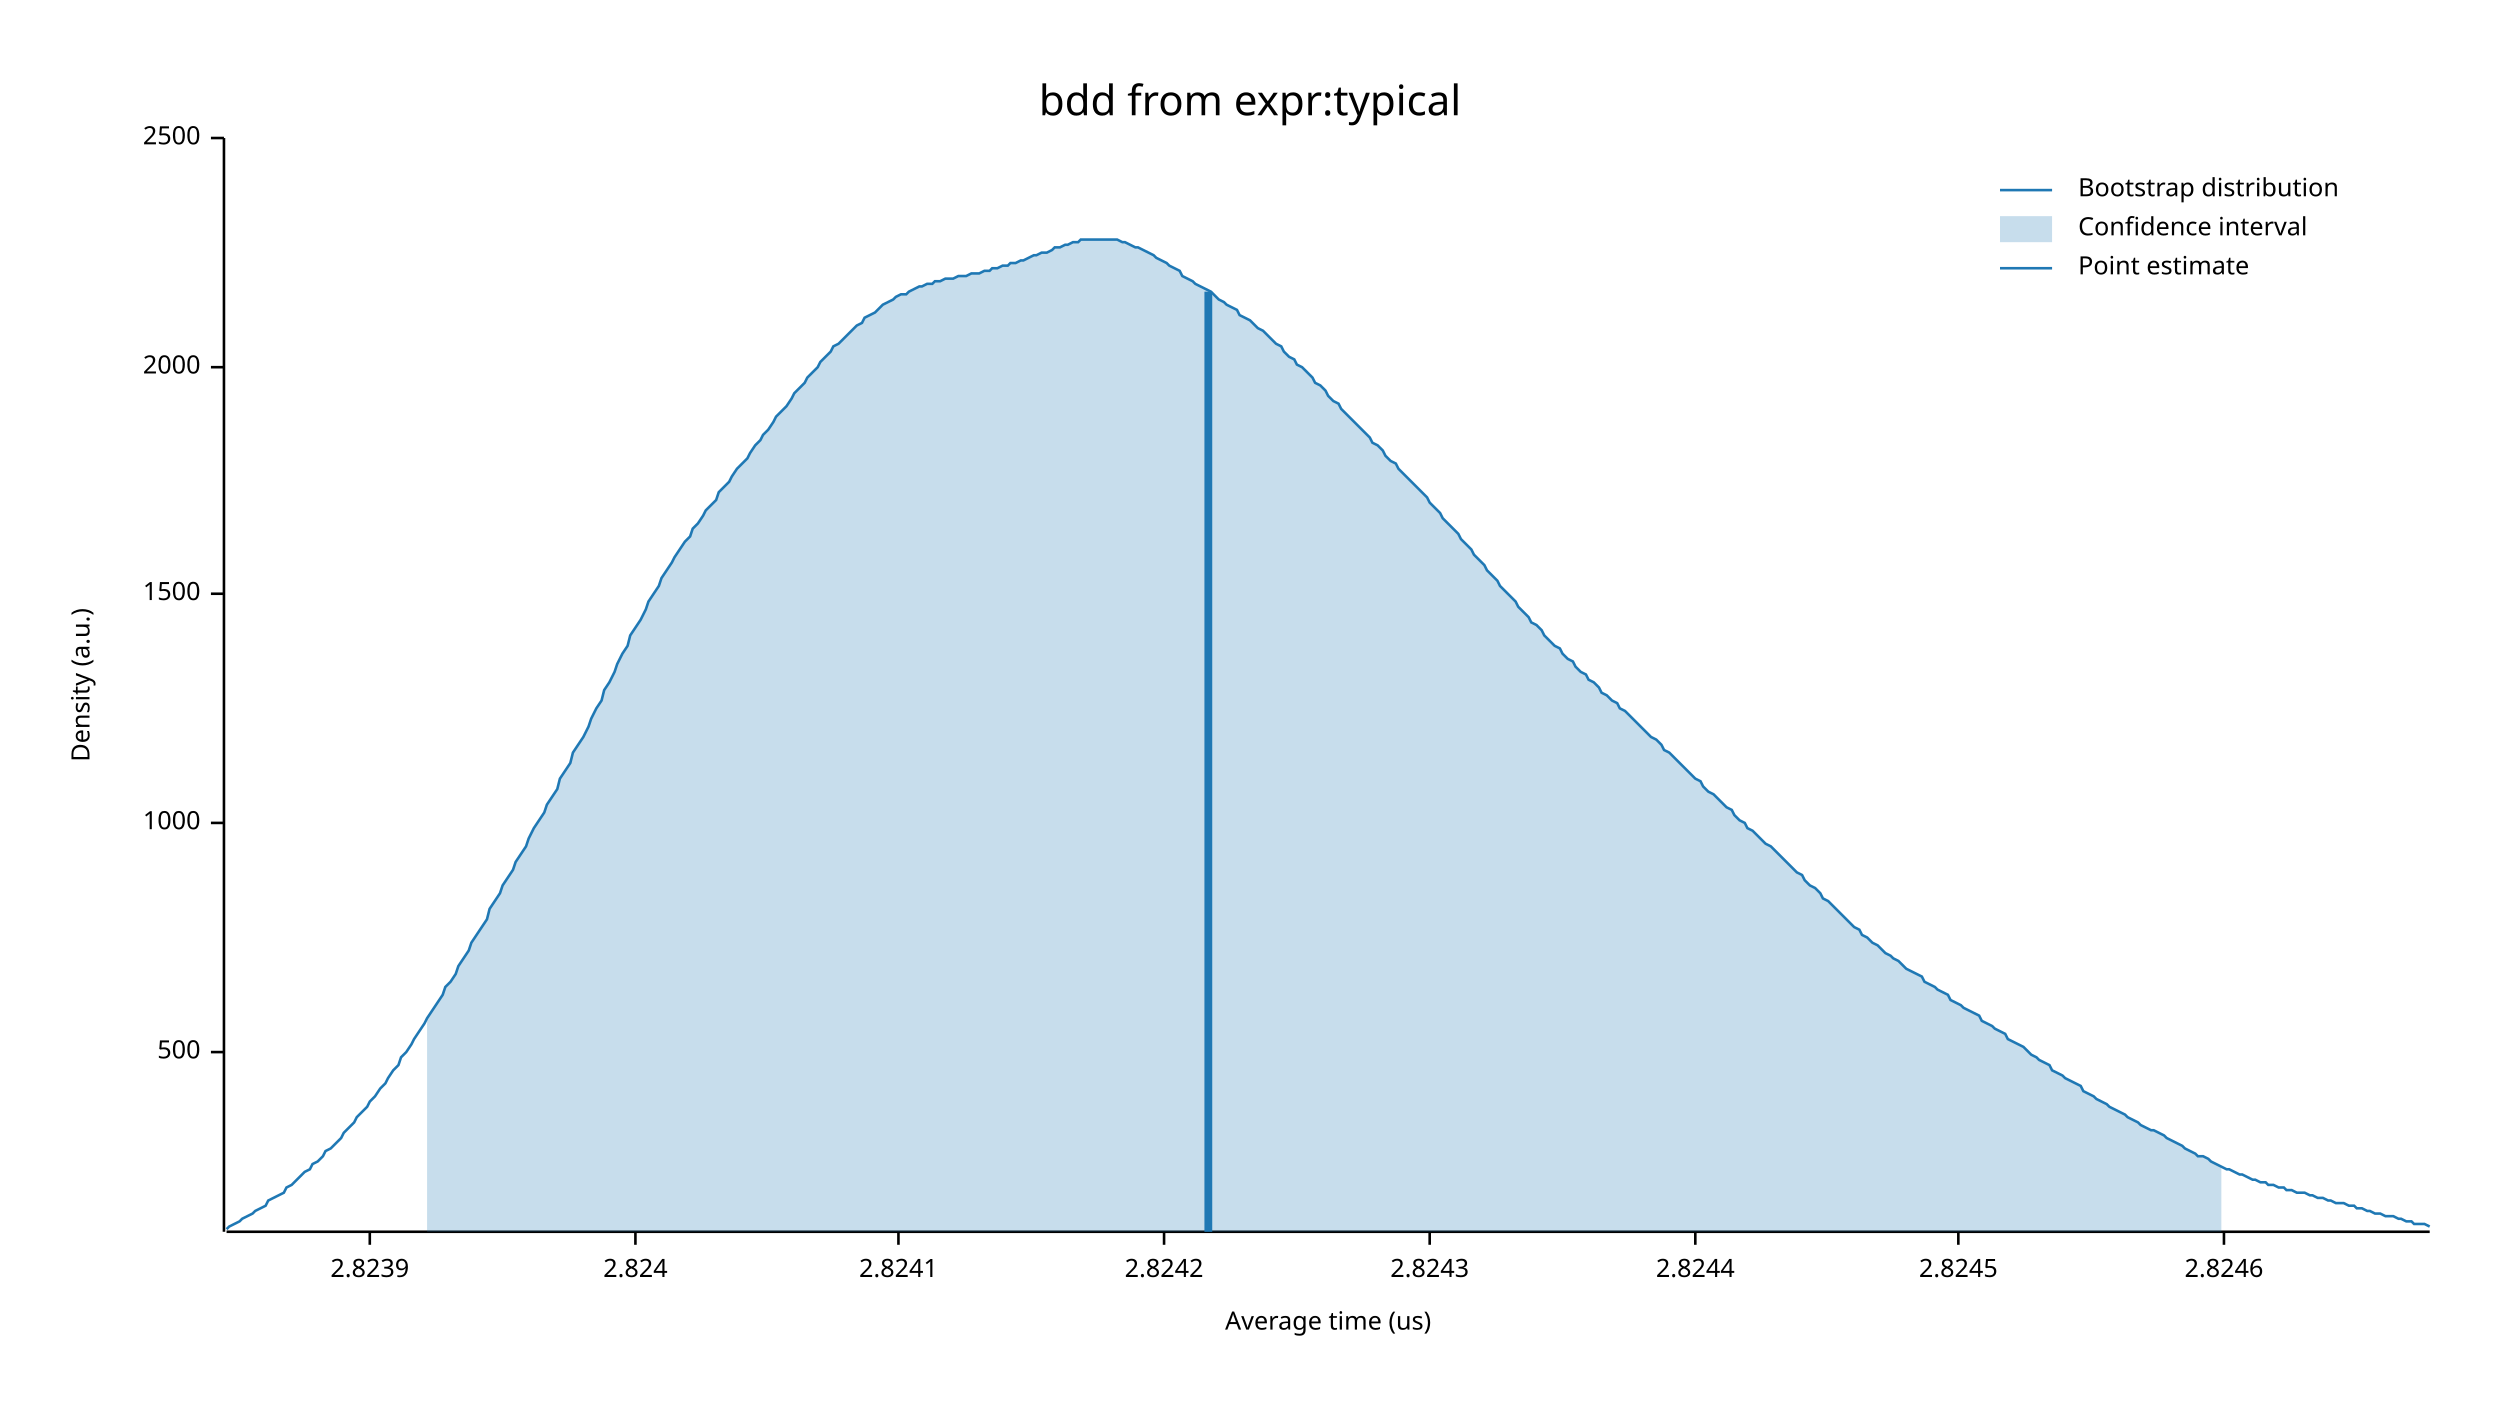
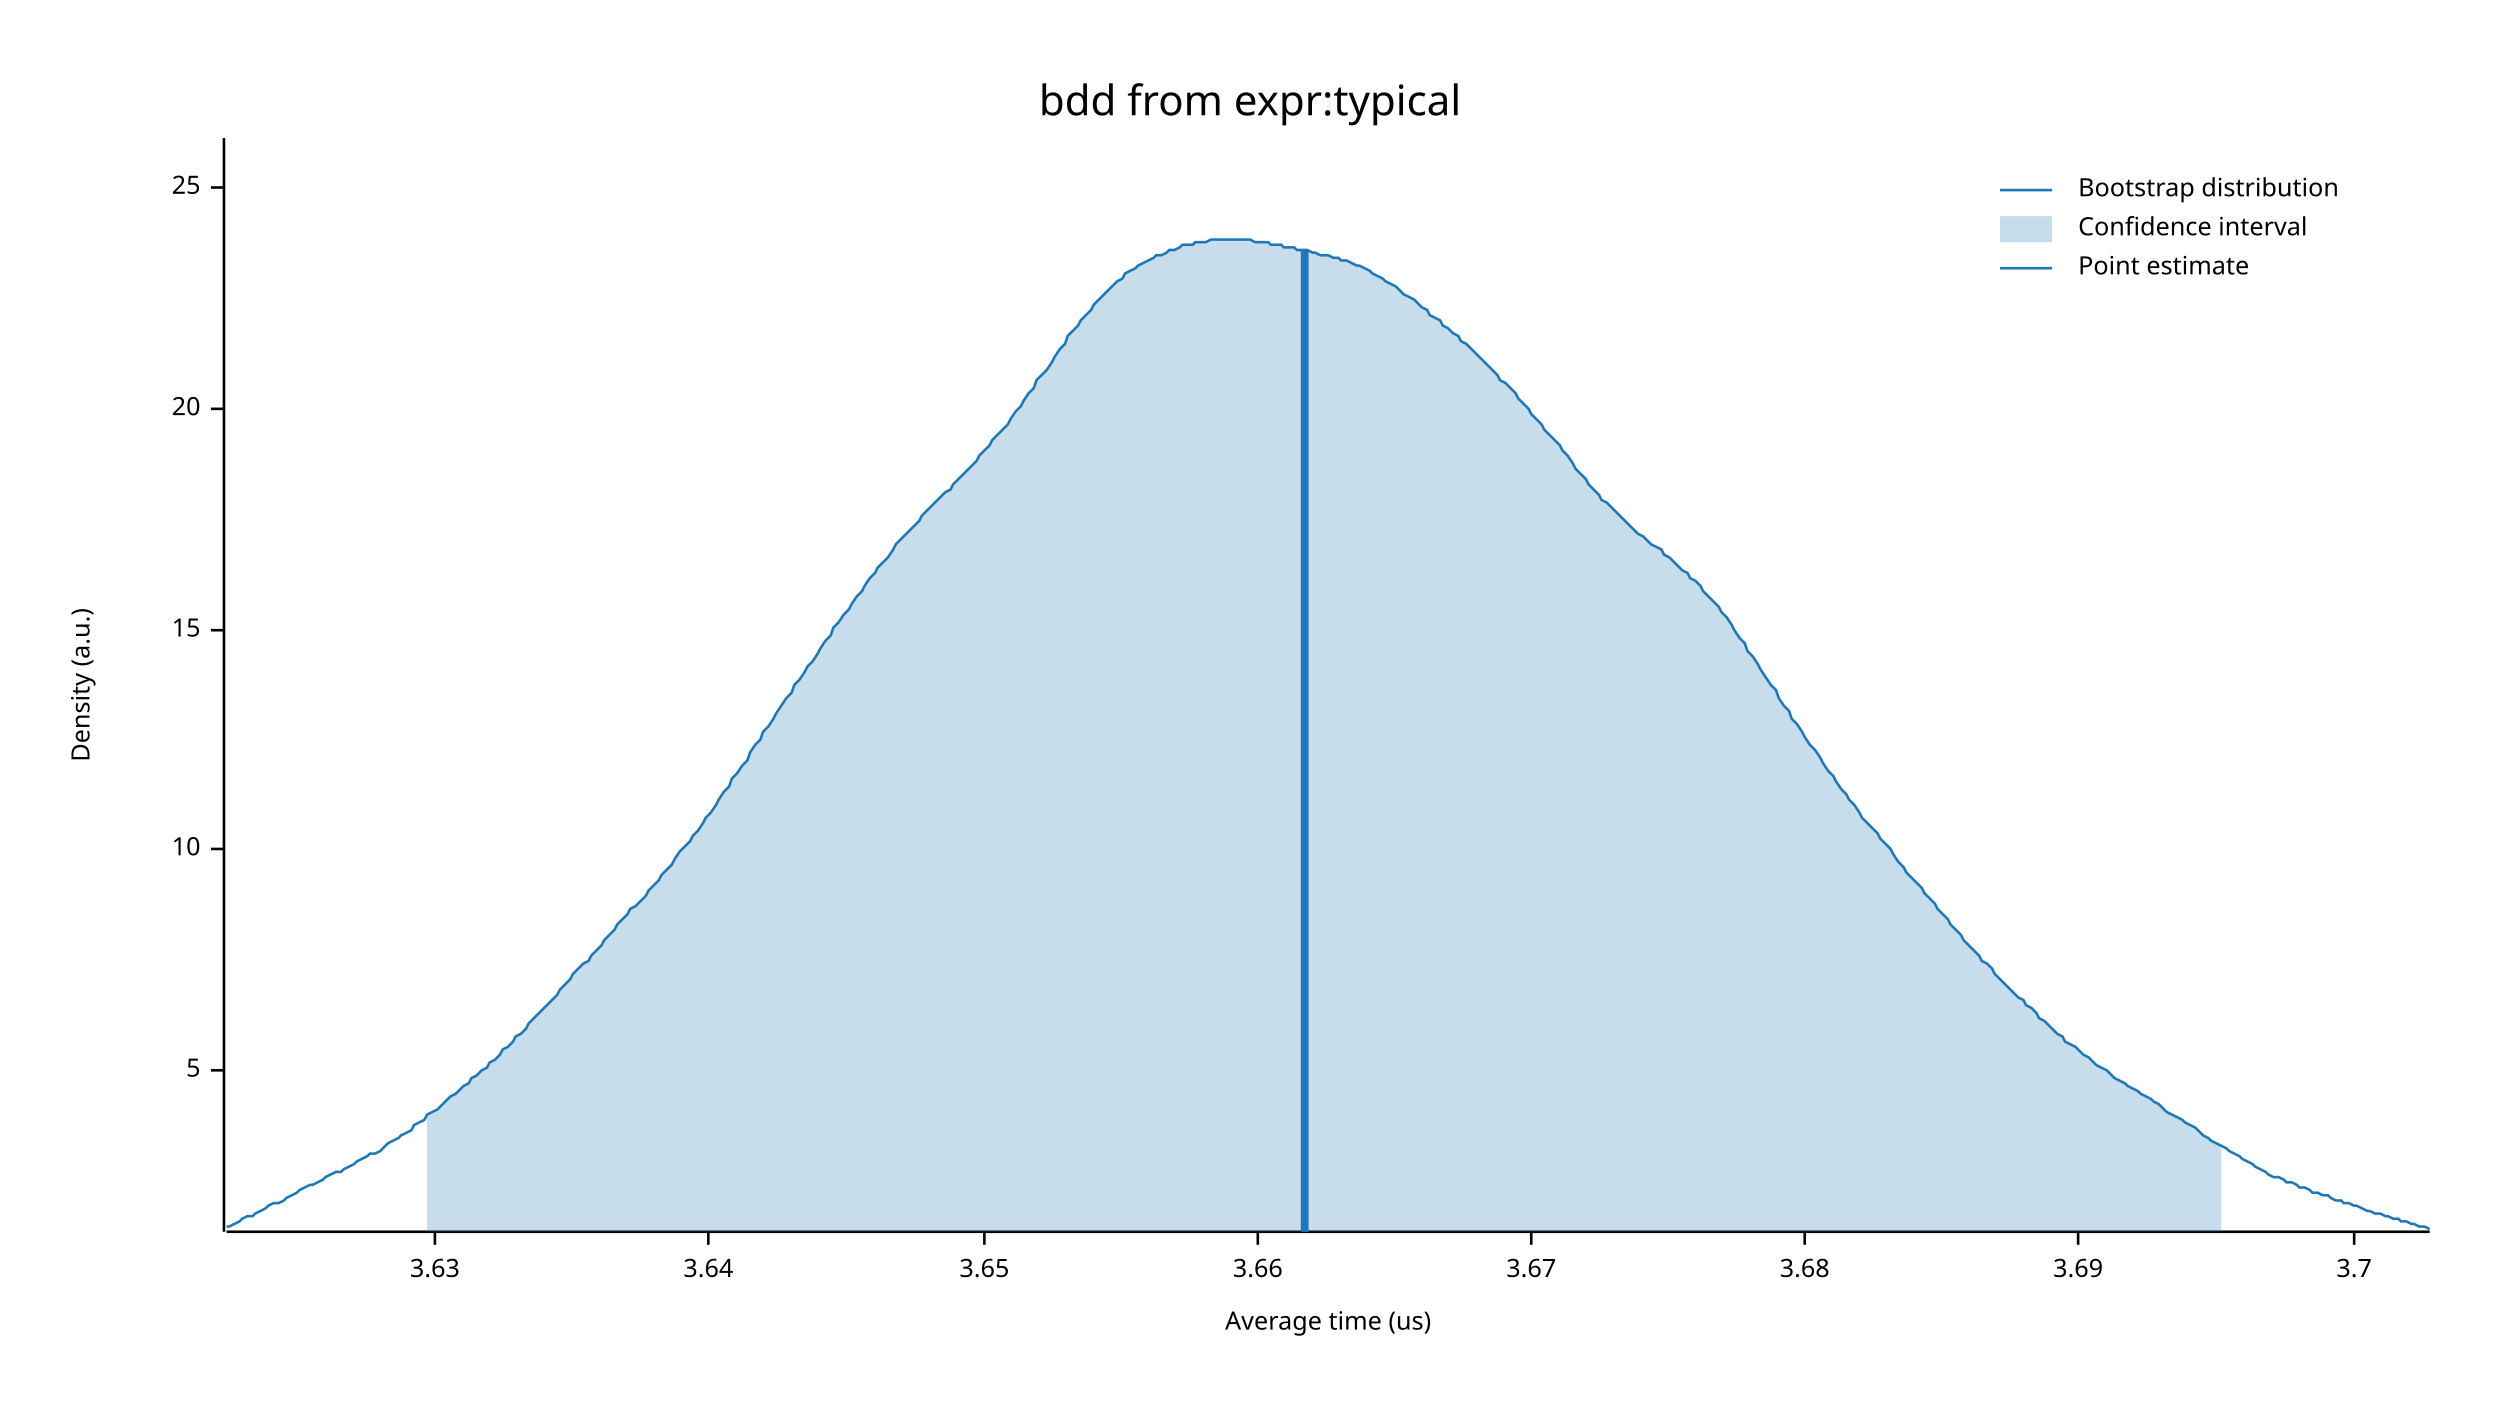
<svg xmlns="http://www.w3.org/2000/svg" width="960" height="540" viewBox="0 0 960 540">
  <text x="480" y="32" dy="0.76em" text-anchor="middle" font-family="sans-serif" font-size="16.129" opacity="1" fill="#000000">
bdd from expr:typical
</text>
  <text x="27" y="263" dy="0.76em" text-anchor="middle" font-family="sans-serif" font-size="9.677" opacity="1" fill="#000000" transform="rotate(270, 27, 263)">
Density (a.u.)
</text>
  <text x="510" y="513" dy="-0.5ex" text-anchor="middle" font-family="sans-serif" font-size="9.677" opacity="1" fill="#000000">
Average time (us)
</text>
  <polyline fill="none" opacity="1" stroke="#000000" stroke-width="1" points="86,53 86,473 " />
-   <text x="77" y="404" dy="0.5ex" text-anchor="end" font-family="sans-serif" font-size="9.677" opacity="1" fill="#000000">
- 500
+   <text x="77" y="411" dy="0.5ex" text-anchor="end" font-family="sans-serif" font-size="9.677" opacity="1" fill="#000000">
+ 5
</text>
-   <polyline fill="none" opacity="1" stroke="#000000" stroke-width="1" points="81,404 86,404 " />
-   <text x="77" y="316" dy="0.5ex" text-anchor="end" font-family="sans-serif" font-size="9.677" opacity="1" fill="#000000">
- 1000
+   <polyline fill="none" opacity="1" stroke="#000000" stroke-width="1" points="81,411 86,411 " />
+   <text x="77" y="326" dy="0.5ex" text-anchor="end" font-family="sans-serif" font-size="9.677" opacity="1" fill="#000000">
+ 10
</text>
-   <polyline fill="none" opacity="1" stroke="#000000" stroke-width="1" points="81,316 86,316 " />
-   <text x="77" y="228" dy="0.5ex" text-anchor="end" font-family="sans-serif" font-size="9.677" opacity="1" fill="#000000">
- 1500
+   <polyline fill="none" opacity="1" stroke="#000000" stroke-width="1" points="81,326 86,326 " />
+   <text x="77" y="242" dy="0.5ex" text-anchor="end" font-family="sans-serif" font-size="9.677" opacity="1" fill="#000000">
+ 15
</text>
-   <polyline fill="none" opacity="1" stroke="#000000" stroke-width="1" points="81,228 86,228 " />
-   <text x="77" y="141" dy="0.5ex" text-anchor="end" font-family="sans-serif" font-size="9.677" opacity="1" fill="#000000">
- 2000
+   <polyline fill="none" opacity="1" stroke="#000000" stroke-width="1" points="81,242 86,242 " />
+   <text x="77" y="157" dy="0.5ex" text-anchor="end" font-family="sans-serif" font-size="9.677" opacity="1" fill="#000000">
+ 20
</text>
-   <polyline fill="none" opacity="1" stroke="#000000" stroke-width="1" points="81,141 86,141 " />
-   <text x="77" y="53" dy="0.5ex" text-anchor="end" font-family="sans-serif" font-size="9.677" opacity="1" fill="#000000">
- 2500
+   <polyline fill="none" opacity="1" stroke="#000000" stroke-width="1" points="81,157 86,157 " />
+   <text x="77" y="72" dy="0.5ex" text-anchor="end" font-family="sans-serif" font-size="9.677" opacity="1" fill="#000000">
+ 25
</text>
-   <polyline fill="none" opacity="1" stroke="#000000" stroke-width="1" points="81,53 86,53 " />
+   <polyline fill="none" opacity="1" stroke="#000000" stroke-width="1" points="81,72 86,72 " />
  <polyline fill="none" opacity="1" stroke="#000000" stroke-width="1" points="87,473 933,473 " />
-   <text x="142" y="483" dy="0.76em" text-anchor="middle" font-family="sans-serif" font-size="9.677" opacity="1" fill="#000000">
- 2.8239
+   <text x="167" y="483" dy="0.76em" text-anchor="middle" font-family="sans-serif" font-size="9.677" opacity="1" fill="#000000">
+ 3.63
</text>
-   <polyline fill="none" opacity="1" stroke="#000000" stroke-width="1" points="142,473 142,478 " />
-   <text x="244" y="483" dy="0.76em" text-anchor="middle" font-family="sans-serif" font-size="9.677" opacity="1" fill="#000000">
- 2.824
+   <polyline fill="none" opacity="1" stroke="#000000" stroke-width="1" points="167,473 167,478 " />
+   <text x="272" y="483" dy="0.76em" text-anchor="middle" font-family="sans-serif" font-size="9.677" opacity="1" fill="#000000">
+ 3.64
</text>
-   <polyline fill="none" opacity="1" stroke="#000000" stroke-width="1" points="244,473 244,478 " />
-   <text x="345" y="483" dy="0.76em" text-anchor="middle" font-family="sans-serif" font-size="9.677" opacity="1" fill="#000000">
- 2.8241
+   <polyline fill="none" opacity="1" stroke="#000000" stroke-width="1" points="272,473 272,478 " />
+   <text x="378" y="483" dy="0.76em" text-anchor="middle" font-family="sans-serif" font-size="9.677" opacity="1" fill="#000000">
+ 3.65
</text>
-   <polyline fill="none" opacity="1" stroke="#000000" stroke-width="1" points="345,473 345,478 " />
-   <text x="447" y="483" dy="0.76em" text-anchor="middle" font-family="sans-serif" font-size="9.677" opacity="1" fill="#000000">
- 2.8242
+   <polyline fill="none" opacity="1" stroke="#000000" stroke-width="1" points="378,473 378,478 " />
+   <text x="483" y="483" dy="0.76em" text-anchor="middle" font-family="sans-serif" font-size="9.677" opacity="1" fill="#000000">
+ 3.66
</text>
-   <polyline fill="none" opacity="1" stroke="#000000" stroke-width="1" points="447,473 447,478 " />
-   <text x="549" y="483" dy="0.76em" text-anchor="middle" font-family="sans-serif" font-size="9.677" opacity="1" fill="#000000">
- 2.8243
+   <polyline fill="none" opacity="1" stroke="#000000" stroke-width="1" points="483,473 483,478 " />
+   <text x="588" y="483" dy="0.76em" text-anchor="middle" font-family="sans-serif" font-size="9.677" opacity="1" fill="#000000">
+ 3.67
</text>
-   <polyline fill="none" opacity="1" stroke="#000000" stroke-width="1" points="549,473 549,478 " />
-   <text x="651" y="483" dy="0.76em" text-anchor="middle" font-family="sans-serif" font-size="9.677" opacity="1" fill="#000000">
- 2.8244
+   <polyline fill="none" opacity="1" stroke="#000000" stroke-width="1" points="588,473 588,478 " />
+   <text x="693" y="483" dy="0.76em" text-anchor="middle" font-family="sans-serif" font-size="9.677" opacity="1" fill="#000000">
+ 3.68
</text>
-   <polyline fill="none" opacity="1" stroke="#000000" stroke-width="1" points="651,473 651,478 " />
-   <text x="752" y="483" dy="0.76em" text-anchor="middle" font-family="sans-serif" font-size="9.677" opacity="1" fill="#000000">
- 2.8245
+   <polyline fill="none" opacity="1" stroke="#000000" stroke-width="1" points="693,473 693,478 " />
+   <text x="798" y="483" dy="0.76em" text-anchor="middle" font-family="sans-serif" font-size="9.677" opacity="1" fill="#000000">
+ 3.69
</text>
-   <polyline fill="none" opacity="1" stroke="#000000" stroke-width="1" points="752,473 752,478 " />
-   <text x="854" y="483" dy="0.76em" text-anchor="middle" font-family="sans-serif" font-size="9.677" opacity="1" fill="#000000">
- 2.8246
+   <polyline fill="none" opacity="1" stroke="#000000" stroke-width="1" points="798,473 798,478 " />
+   <text x="904" y="483" dy="0.76em" text-anchor="middle" font-family="sans-serif" font-size="9.677" opacity="1" fill="#000000">
+ 3.7
</text>
-   <polyline fill="none" opacity="1" stroke="#000000" stroke-width="1" points="854,473 854,478 " />
-   <polyline fill="none" opacity="1" stroke="#1F78B4" stroke-width="1" points="87,472 88,471 90,470 92,469 93,468 95,467 97,466 98,465 100,464 102,463 103,461 105,460 107,459 109,458 110,456 112,455 114,453 115,452 117,450 119,449 120,447 122,446 124,444 125,442 127,441 129,439 131,437 132,435 134,433 136,431 137,429 139,427 141,425 142,423 144,421 146,418 148,416 149,414 151,411 153,409 154,406 156,404 158,401 159,399 161,396 163,393 164,391 166,388 168,385 170,382 171,379 173,377 175,374 176,371 178,368 180,365 181,362 183,359 185,356 187,353 188,349 190,346 192,343 193,340 195,337 197,334 198,331 200,328 202,325 203,322 205,318 207,315 209,312 210,309 212,306 214,303 215,299 217,296 219,293 220,289 222,286 224,283 226,279 227,276 229,272 231,269 232,265 234,262 236,258 237,255 239,251 241,248 242,244 244,241 246,238 248,234 249,231 251,228 253,225 254,222 256,219 258,216 259,214 261,211 263,208 265,206 266,203 268,201 270,198 271,196 273,194 275,192 276,189 278,187 280,185 281,183 283,180 285,178 287,176 288,174 290,171 292,169 293,167 295,165 297,162 298,160 300,158 302,156 304,153 305,151 307,149 309,147 310,145 312,143 314,141 315,139 317,137 319,135 320,133 322,132 324,130 326,128 327,127 329,125 331,124 332,122 334,121 336,120 337,119 339,117 341,116 343,115 344,114 346,113 348,113 349,112 351,111 353,110 354,110 356,109 358,109 359,108 361,108 363,107 365,107 366,107 368,106 370,106 371,106 373,105 375,105 376,105 378,104 380,104 381,103 383,103 385,102 387,102 388,101 390,101 392,100 393,100 395,99 397,98 398,98 400,97 402,97 404,96 405,95 407,95 409,94 410,94 412,93 414,93 415,92 417,92 419,92 420,92 422,92 424,92 426,92 427,92 429,92 431,93 432,93 434,94 436,95 437,95 439,96 441,97 443,98 444,99 446,100 448,101 449,102 451,103 453,104 454,106 456,107 458,108 459,109 461,110 463,111 465,112 466,113 468,115 470,116 471,117 473,118 475,119 476,121 478,122 480,123 482,125 483,126 485,127 487,129 488,130 490,132 492,133 493,135 495,137 497,138 498,140 500,141 502,143 504,145 505,147 507,148 509,150 510,152 512,154 514,155 515,157 517,159 519,161 521,163 522,164 524,166 526,168 527,170 529,171 531,173 532,175 534,177 536,178 537,180 539,182 541,184 543,186 544,187 546,189 548,191 549,193 551,195 553,197 554,199 556,201 558,203 560,205 561,207 563,209 565,211 566,213 568,215 570,217 571,219 573,221 575,223 576,225 578,227 580,229 582,231 583,233 585,235 587,237 588,239 590,240 592,242 593,244 595,246 597,248 599,249 600,251 602,253 604,254 605,256 607,258 609,259 610,261 612,262 614,264 615,266 617,267 619,269 621,270 622,272 624,273 626,275 627,276 629,278 631,280 632,281 634,283 636,284 638,286 639,288 641,289 643,291 644,292 646,294 648,296 649,297 651,299 653,300 654,302 656,304 658,305 660,307 661,308 663,310 665,311 666,313 668,315 670,316 671,318 673,319 675,321 676,322 678,324 680,325 682,327 683,328 685,330 687,332 688,333 690,335 692,336 693,338 695,340 697,341 699,343 700,345 702,346 704,348 705,349 707,351 709,353 710,354 712,356 714,357 715,359 717,360 719,362 721,363 722,364 724,366 726,367 727,368 729,369 731,371 732,372 734,373 736,374 738,375 739,377 741,378 743,379 744,380 746,381 748,382 749,384 751,385 753,386 754,387 756,388 758,389 760,390 761,392 763,393 765,394 766,395 768,396 770,397 771,399 773,400 775,401 777,402 778,403 780,405 782,406 783,407 785,408 787,409 788,411 790,412 792,413 793,414 795,415 797,416 799,417 800,419 802,420 804,421 805,422 807,423 809,424 810,425 812,426 814,427 816,428 817,429 819,430 821,431 822,432 824,433 826,434 827,434 829,435 831,436 832,437 834,438 836,439 838,440 839,441 841,442 843,443 844,444 846,444 848,445 849,446 851,447 853,448 855,449 856,449 858,450 860,451 861,451 863,452 865,453 866,453 868,454 870,454 871,455 873,455 875,456 877,456 878,457 880,457 882,458 883,458 885,458 887,459 888,459 890,460 892,460 894,461 895,461 897,462 899,462 900,462 902,463 904,463 905,464 907,464 909,465 910,465 912,466 914,466 916,467 917,467 919,467 921,468 922,468 924,469 926,469 927,470 929,470 931,470 933,471 " />
-   <polygon opacity="0.25" fill="#1F78B4" points="164,391 166,388 168,385 170,382 171,379 173,377 175,374 176,371 178,368 180,365 181,362 183,359 185,356 187,353 188,349 190,346 192,343 193,340 195,337 197,334 198,331 200,328 202,325 203,322 205,318 207,315 209,312 210,309 212,306 214,303 215,299 217,296 219,293 220,289 222,286 224,283 226,279 227,276 229,272 231,269 232,265 234,262 236,258 237,255 239,251 241,248 242,244 244,241 246,238 248,234 249,231 251,228 253,225 254,222 256,219 258,216 259,214 261,211 263,208 265,206 266,203 268,201 270,198 271,196 273,194 275,192 276,189 278,187 280,185 281,183 283,180 285,178 287,176 288,174 290,171 292,169 293,167 295,165 297,162 298,160 300,158 302,156 304,153 305,151 307,149 309,147 310,145 312,143 314,141 315,139 317,137 319,135 320,133 322,132 324,130 326,128 327,127 329,125 331,124 332,122 334,121 336,120 337,119 339,117 341,116 343,115 344,114 346,113 348,113 349,112 351,111 353,110 354,110 356,109 358,109 359,108 361,108 363,107 365,107 366,107 368,106 370,106 371,106 373,105 375,105 376,105 378,104 380,104 381,103 383,103 385,102 387,102 388,101 390,101 392,100 393,100 395,99 397,98 398,98 400,97 402,97 404,96 405,95 407,95 409,94 410,94 412,93 414,93 415,92 417,92 419,92 420,92 422,92 424,92 426,92 427,92 429,92 431,93 432,93 434,94 436,95 437,95 439,96 441,97 443,98 444,99 446,100 448,101 449,102 451,103 453,104 454,106 456,107 458,108 459,109 461,110 463,111 465,112 466,113 468,115 470,116 471,117 473,118 475,119 476,121 478,122 480,123 482,125 483,126 485,127 487,129 488,130 490,132 492,133 493,135 495,137 497,138 498,140 500,141 502,143 504,145 505,147 507,148 509,150 510,152 512,154 514,155 515,157 517,159 519,161 521,163 522,164 524,166 526,168 527,170 529,171 531,173 532,175 534,177 536,178 537,180 539,182 541,184 543,186 544,187 546,189 548,191 549,193 551,195 553,197 554,199 556,201 558,203 560,205 561,207 563,209 565,211 566,213 568,215 570,217 571,219 573,221 575,223 576,225 578,227 580,229 582,231 583,233 585,235 587,237 588,239 590,240 592,242 593,244 595,246 597,248 599,249 600,251 602,253 604,254 605,256 607,258 609,259 610,261 612,262 614,264 615,266 617,267 619,269 621,270 622,272 624,273 626,275 627,276 629,278 631,280 632,281 634,283 636,284 638,286 639,288 641,289 643,291 644,292 646,294 648,296 649,297 651,299 653,300 654,302 656,304 658,305 660,307 661,308 663,310 665,311 666,313 668,315 670,316 671,318 673,319 675,321 676,322 678,324 680,325 682,327 683,328 685,330 687,332 688,333 690,335 692,336 693,338 695,340 697,341 699,343 700,345 702,346 704,348 705,349 707,351 709,353 710,354 712,356 714,357 715,359 717,360 719,362 721,363 722,364 724,366 726,367 727,368 729,369 731,371 732,372 734,373 736,374 738,375 739,377 741,378 743,379 744,380 746,381 748,382 749,384 751,385 753,386 754,387 756,388 758,389 760,390 761,392 763,393 765,394 766,395 768,396 770,397 771,399 773,400 775,401 777,402 778,403 780,405 782,406 783,407 785,408 787,409 788,411 790,412 792,413 793,414 795,415 797,416 799,417 800,419 802,420 804,421 805,422 807,423 809,424 810,425 812,426 814,427 816,428 817,429 819,430 821,431 822,432 824,433 826,434 827,434 829,435 831,436 832,437 834,438 836,439 838,440 839,441 841,442 843,443 844,444 846,444 848,445 849,446 851,447 853,448 853,473 164,473 " />
-   <polyline fill="none" opacity="1" stroke="#1F78B4" stroke-width="3" points="464,473 464,112 " />
+   <polyline fill="none" opacity="1" stroke="#000000" stroke-width="1" points="904,473 904,478 " />
+   <polyline fill="none" opacity="1" stroke="#1F78B4" stroke-width="1" points="87,471 88,471 90,470 92,469 93,468 95,467 97,467 98,466 100,465 102,464 103,463 105,462 107,462 109,461 110,460 112,459 114,458 115,457 117,456 119,455 120,455 122,454 124,453 125,452 127,451 129,450 131,450 132,449 134,448 136,447 137,446 139,445 141,444 142,443 144,443 146,442 148,440 149,439 151,438 153,437 154,436 156,435 158,434 159,432 161,431 163,430 164,428 166,427 168,426 170,424 171,423 173,421 175,420 176,419 178,417 180,416 181,414 183,413 185,411 187,410 188,408 190,407 192,405 193,403 195,402 197,400 198,398 200,397 202,395 203,393 205,391 207,389 209,387 210,386 212,384 214,382 215,380 217,378 219,376 220,374 222,372 224,370 226,369 227,367 229,365 231,363 232,361 234,359 236,357 237,355 239,353 241,351 242,349 244,348 246,346 248,344 249,342 251,340 253,338 254,336 256,334 258,332 259,330 261,327 263,325 265,323 266,321 268,319 270,316 271,314 273,312 275,309 276,307 278,304 280,302 281,299 283,297 285,294 287,292 288,289 290,286 292,284 293,281 295,279 297,276 298,274 300,271 302,268 304,266 305,263 307,261 309,258 310,256 312,254 314,251 315,249 317,246 319,244 320,241 322,239 324,236 326,234 327,232 329,229 331,227 332,225 334,222 336,220 337,218 339,216 341,214 343,211 344,209 346,207 348,205 349,204 351,202 353,200 354,198 356,196 358,194 359,193 361,191 363,189 365,188 366,186 368,184 370,182 371,181 373,179 375,177 376,175 378,173 380,171 381,169 383,167 385,165 387,163 388,161 390,158 392,156 393,154 395,151 397,149 398,146 400,144 402,142 404,139 405,137 407,134 409,132 410,129 412,127 414,125 415,123 417,121 419,119 420,117 422,115 424,113 426,111 427,110 429,108 431,107 432,105 434,104 436,103 437,102 439,101 441,100 443,99 444,98 446,98 448,97 449,96 451,96 453,95 454,94 456,94 458,94 459,93 461,93 463,93 465,92 466,92 468,92 470,92 471,92 473,92 475,92 476,92 478,92 480,92 482,93 483,93 485,93 487,93 488,94 490,94 492,94 493,95 495,95 497,95 498,96 500,96 502,96 504,97 505,97 507,98 509,98 510,98 512,99 514,99 515,100 517,100 519,101 521,102 522,102 524,103 526,104 527,105 529,106 531,107 532,108 534,109 536,110 537,111 539,113 541,114 543,115 544,116 546,118 548,119 549,121 551,122 553,123 554,125 556,126 558,128 560,129 561,131 563,132 565,134 566,135 568,137 570,139 571,140 573,142 575,144 576,146 578,147 580,149 582,151 583,153 585,155 587,157 588,159 590,161 592,163 593,165 595,167 597,169 599,171 600,173 602,175 604,178 605,180 607,182 609,184 610,186 612,188 614,190 615,192 617,193 619,195 621,197 622,198 624,200 626,202 627,203 629,205 631,206 632,207 634,209 636,210 638,211 639,213 641,214 643,216 644,217 646,219 648,220 649,222 651,223 653,225 654,227 656,229 658,231 660,233 661,235 663,237 665,240 666,242 668,245 670,247 671,250 673,252 675,255 676,257 678,260 680,263 682,265 683,268 685,271 687,273 688,276 690,278 692,281 693,283 695,286 697,288 699,291 700,293 702,296 704,298 705,300 707,303 709,305 710,307 712,309 714,312 715,314 717,316 719,318 721,320 722,322 724,324 726,326 727,328 729,331 731,333 732,335 734,337 736,339 738,341 739,343 741,345 743,347 744,349 746,351 748,353 749,355 751,357 753,359 754,361 756,363 758,365 760,367 761,369 763,370 765,372 766,374 768,376 770,378 771,379 773,381 775,383 777,384 778,386 780,387 782,389 783,391 785,392 787,394 788,395 790,397 792,398 793,400 795,401 797,402 799,404 800,405 802,406 804,408 805,409 807,410 809,411 810,412 812,414 814,415 816,416 817,417 819,418 821,419 822,420 824,421 826,422 827,423 829,424 831,426 832,427 834,428 836,429 838,430 839,431 841,432 843,433 844,434 846,436 848,437 849,438 851,439 853,440 855,441 856,442 858,443 860,444 861,445 863,446 865,447 866,448 868,449 870,450 871,451 873,452 875,452 877,453 878,454 880,454 882,455 883,456 885,456 887,457 888,458 890,458 892,459 894,459 895,460 897,461 899,461 900,462 902,462 904,463 905,463 907,464 909,465 910,465 912,466 914,466 916,467 917,467 919,468 921,468 922,469 924,469 926,470 927,470 929,471 931,471 933,472 " />
+   <polygon opacity="0.25" fill="#1F78B4" points="164,428 166,427 168,426 170,424 171,423 173,421 175,420 176,419 178,417 180,416 181,414 183,413 185,411 187,410 188,408 190,407 192,405 193,403 195,402 197,400 198,398 200,397 202,395 203,393 205,391 207,389 209,387 210,386 212,384 214,382 215,380 217,378 219,376 220,374 222,372 224,370 226,369 227,367 229,365 231,363 232,361 234,359 236,357 237,355 239,353 241,351 242,349 244,348 246,346 248,344 249,342 251,340 253,338 254,336 256,334 258,332 259,330 261,327 263,325 265,323 266,321 268,319 270,316 271,314 273,312 275,309 276,307 278,304 280,302 281,299 283,297 285,294 287,292 288,289 290,286 292,284 293,281 295,279 297,276 298,274 300,271 302,268 304,266 305,263 307,261 309,258 310,256 312,254 314,251 315,249 317,246 319,244 320,241 322,239 324,236 326,234 327,232 329,229 331,227 332,225 334,222 336,220 337,218 339,216 341,214 343,211 344,209 346,207 348,205 349,204 351,202 353,200 354,198 356,196 358,194 359,193 361,191 363,189 365,188 366,186 368,184 370,182 371,181 373,179 375,177 376,175 378,173 380,171 381,169 383,167 385,165 387,163 388,161 390,158 392,156 393,154 395,151 397,149 398,146 400,144 402,142 404,139 405,137 407,134 409,132 410,129 412,127 414,125 415,123 417,121 419,119 420,117 422,115 424,113 426,111 427,110 429,108 431,107 432,105 434,104 436,103 437,102 439,101 441,100 443,99 444,98 446,98 448,97 449,96 451,96 453,95 454,94 456,94 458,94 459,93 461,93 463,93 465,92 466,92 468,92 470,92 471,92 473,92 475,92 476,92 478,92 480,92 482,93 483,93 485,93 487,93 488,94 490,94 492,94 493,95 495,95 497,95 498,96 500,96 502,96 504,97 505,97 507,98 509,98 510,98 512,99 514,99 515,100 517,100 519,101 521,102 522,102 524,103 526,104 527,105 529,106 531,107 532,108 534,109 536,110 537,111 539,113 541,114 543,115 544,116 546,118 548,119 549,121 551,122 553,123 554,125 556,126 558,128 560,129 561,131 563,132 565,134 566,135 568,137 570,139 571,140 573,142 575,144 576,146 578,147 580,149 582,151 583,153 585,155 587,157 588,159 590,161 592,163 593,165 595,167 597,169 599,171 600,173 602,175 604,178 605,180 607,182 609,184 610,186 612,188 614,190 615,192 617,193 619,195 621,197 622,198 624,200 626,202 627,203 629,205 631,206 632,207 634,209 636,210 638,211 639,213 641,214 643,216 644,217 646,219 648,220 649,222 651,223 653,225 654,227 656,229 658,231 660,233 661,235 663,237 665,240 666,242 668,245 670,247 671,250 673,252 675,255 676,257 678,260 680,263 682,265 683,268 685,271 687,273 688,276 690,278 692,281 693,283 695,286 697,288 699,291 700,293 702,296 704,298 705,300 707,303 709,305 710,307 712,309 714,312 715,314 717,316 719,318 721,320 722,322 724,324 726,326 727,328 729,331 731,333 732,335 734,337 736,339 738,341 739,343 741,345 743,347 744,349 746,351 748,353 749,355 751,357 753,359 754,361 756,363 758,365 760,367 761,369 763,370 765,372 766,374 768,376 770,378 771,379 773,381 775,383 777,384 778,386 780,387 782,389 783,391 785,392 787,394 788,395 790,397 792,398 793,400 795,401 797,402 799,404 800,405 802,406 804,408 805,409 807,410 809,411 810,412 812,414 814,415 816,416 817,417 819,418 821,419 822,420 824,421 826,422 827,423 829,424 831,426 832,427 834,428 836,429 838,430 839,431 841,432 843,433 844,434 846,436 848,437 849,438 851,439 853,440 853,473 164,473 " />
+   <polyline fill="none" opacity="1" stroke="#1F78B4" stroke-width="3" points="501,473 501,96 " />
  <text x="798" y="68" dy="0.76em" text-anchor="start" font-family="sans-serif" font-size="9.677" opacity="1" fill="#000000">
Bootstrap distribution
</text>
  <text x="798" y="83" dy="0.76em" text-anchor="start" font-family="sans-serif" font-size="9.677" opacity="1" fill="#000000">
Confidence interval
</text>
  <text x="798" y="98" dy="0.76em" text-anchor="start" font-family="sans-serif" font-size="9.677" opacity="1" fill="#000000">
Point estimate
</text>
  <polyline fill="none" opacity="1" stroke="#1F78B4" stroke-width="1" points="768,73 788,73 " />
  <rect x="768" y="83" width="20" height="10" opacity="0.25" fill="#1F78B4" stroke="none" />
  <polyline fill="none" opacity="1" stroke="#1F78B4" stroke-width="1" points="768,103 788,103 " />
</svg>
